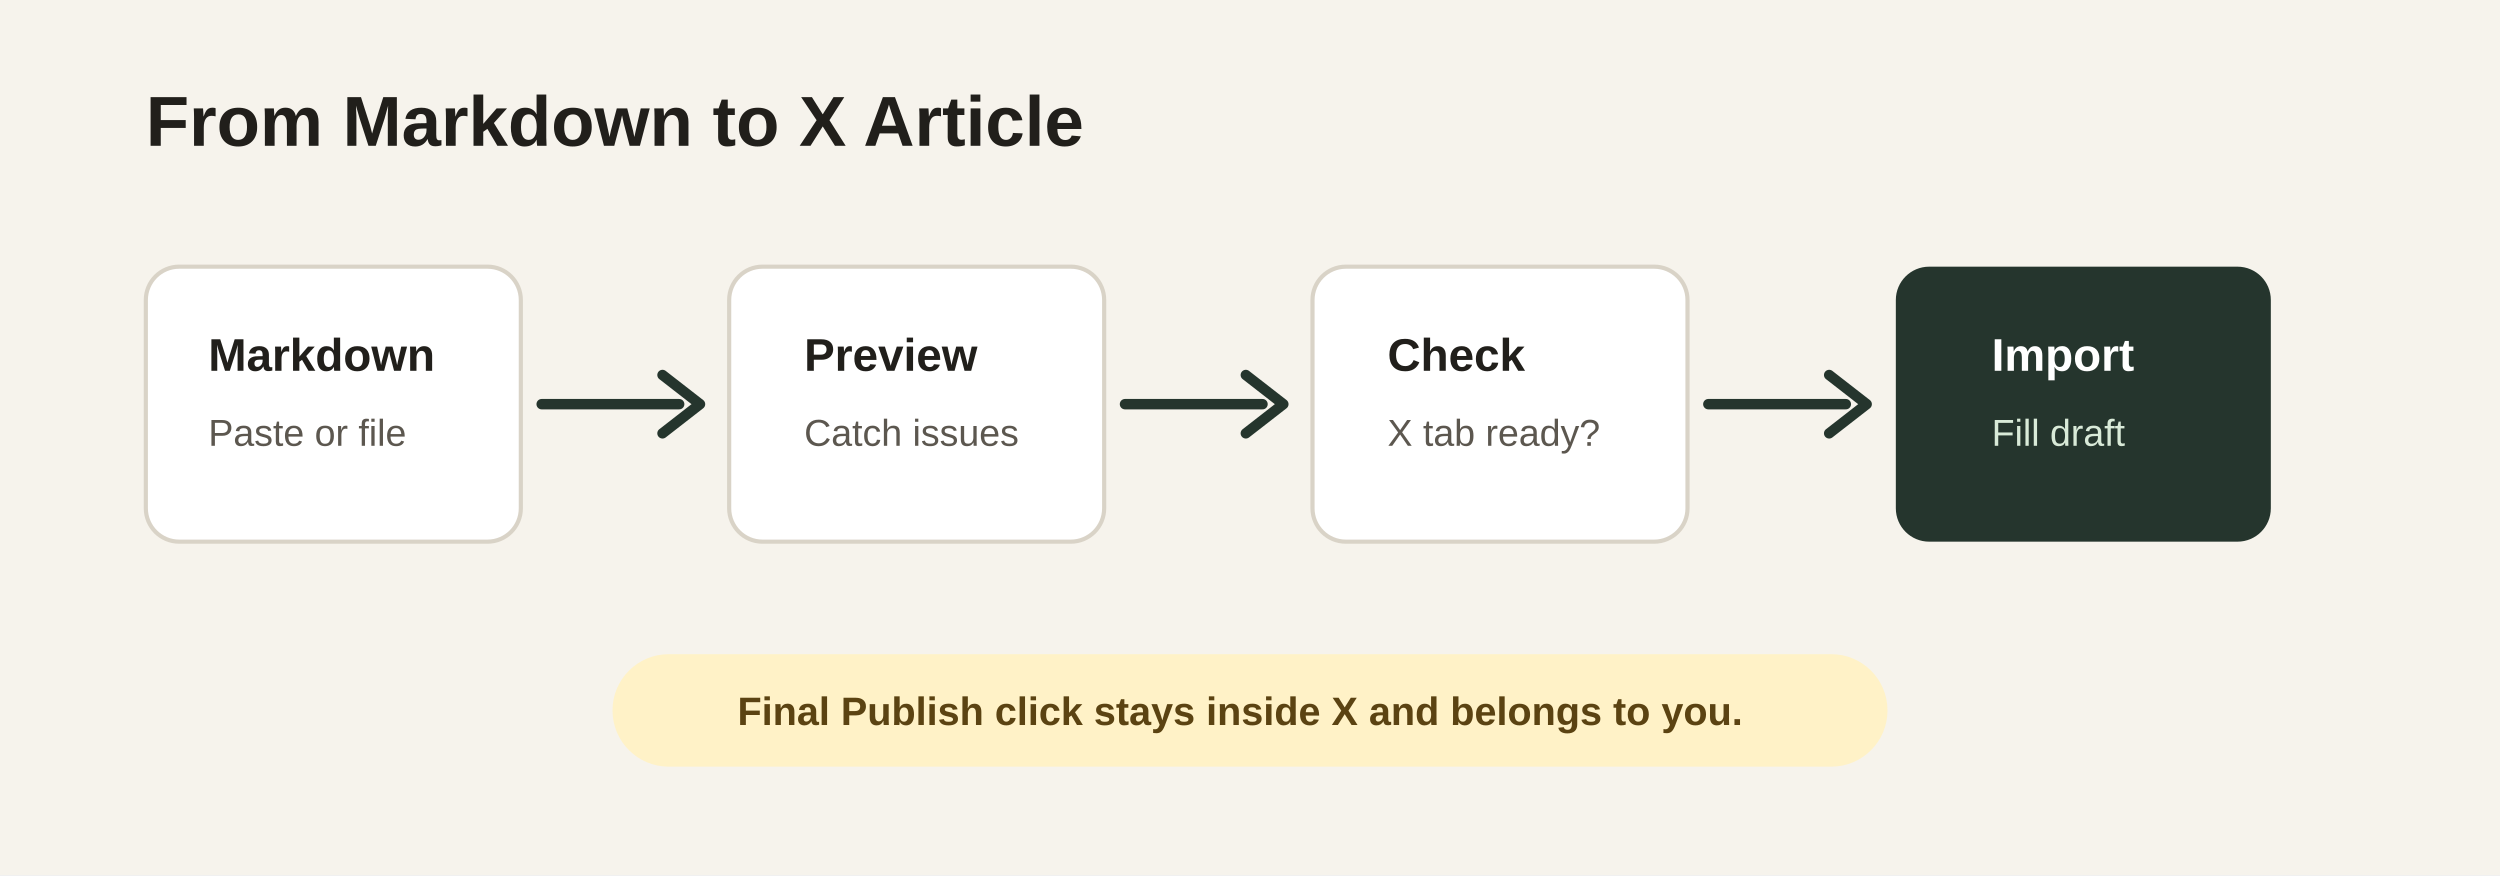
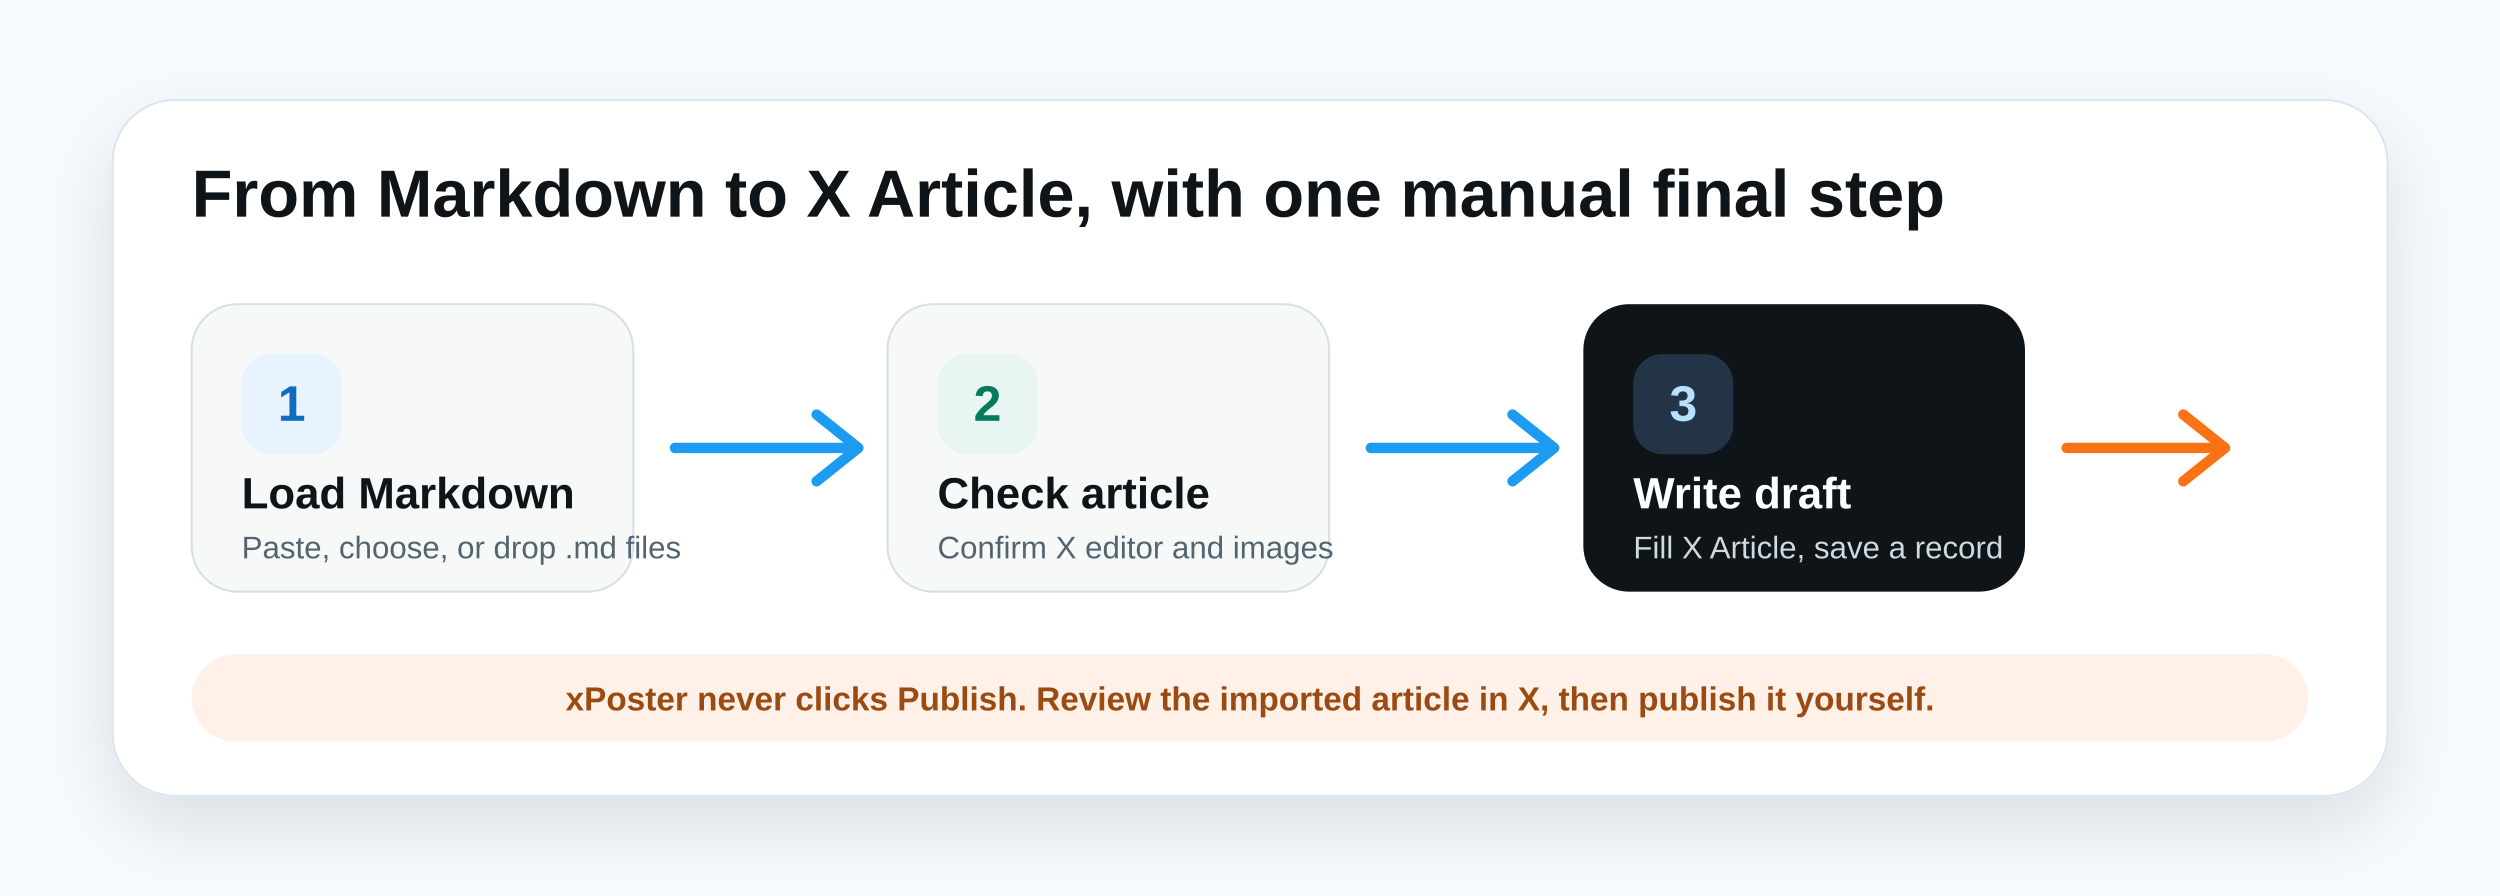
- <svg xmlns="http://www.w3.org/2000/svg" width="1200" height="420" viewBox="0 0 1200 420" role="img" aria-labelledby="title desc">
-   <rect width="1200" height="420" fill="#f6f3ec" />
-   <text x="70" y="70" fill="#211f1b" font-family="Arial, sans-serif" font-size="34" font-weight="700">From Markdown to X Article</text>
-   <g font-family="Arial, sans-serif" font-size="18">
-     <rect x="70" y="128" width="180" height="132" rx="16" fill="#ffffff" stroke="#d9d3c7" stroke-width="2" />
-     <text x="100" y="178" fill="#211f1b" font-size="22" font-weight="700">Markdown</text>
-     <text x="100" y="214" fill="#5c574f">Paste or file</text>
-     <path d="M260 194h66" stroke="#25352d" stroke-width="5" stroke-linecap="round" />
-     <path d="M318 180l18 14-18 14" fill="none" stroke="#25352d" stroke-width="5" stroke-linecap="round" stroke-linejoin="round" />
-     <rect x="350" y="128" width="180" height="132" rx="16" fill="#ffffff" stroke="#d9d3c7" stroke-width="2" />
-     <text x="386" y="178" fill="#211f1b" font-size="22" font-weight="700">Preview</text>
-     <text x="386" y="214" fill="#5c574f">Catch issues</text>
-     <path d="M540 194h66" stroke="#25352d" stroke-width="5" stroke-linecap="round" />
-     <path d="M598 180l18 14-18 14" fill="none" stroke="#25352d" stroke-width="5" stroke-linecap="round" stroke-linejoin="round" />
-     <rect x="630" y="128" width="180" height="132" rx="16" fill="#ffffff" stroke="#d9d3c7" stroke-width="2" />
-     <text x="666" y="178" fill="#211f1b" font-size="22" font-weight="700">Check</text>
-     <text x="666" y="214" fill="#5c574f">X tab ready?</text>
-     <path d="M820 194h66" stroke="#25352d" stroke-width="5" stroke-linecap="round" />
-     <path d="M878 180l18 14-18 14" fill="none" stroke="#25352d" stroke-width="5" stroke-linecap="round" stroke-linejoin="round" />
-     <rect x="910" y="128" width="180" height="132" rx="16" fill="#25352d" />
-     <text x="956" y="178" fill="#ffffff" font-size="22" font-weight="700">Import</text>
-     <text x="956" y="214" fill="#d9ead8">Fill draft</text>
-     <rect x="294" y="314" width="612" height="54" rx="27" fill="#fff2c7" />
-     <text x="354" y="348" fill="#5b4312" font-size="19" font-weight="700">Final Publish click stays inside X and belongs to you.</text>
+ <svg xmlns="http://www.w3.org/2000/svg" width="1200" height="430" viewBox="0 0 1200 430" role="img" aria-labelledby="title desc">
+   <defs>
+     <filter id="shadow" x="-20%" y="-30%" width="140%" height="170%">
+       <feDropShadow dx="0" dy="14" stdDeviation="18" flood-color="#0f1419" flood-opacity="0.12" />
+     </filter>
+   </defs>
+   <rect width="1200" height="430" rx="0" fill="#f7fbff" />
+   <rect x="54" y="48" width="1092" height="334" rx="30" fill="#ffffff" stroke="#dce5ec" filter="url(#shadow)" />
+   <text x="92" y="104" fill="#0f1419" font-family="Arial, sans-serif" font-size="32" font-weight="800">From Markdown to X Article, with one manual final step</text>
+   <g font-family="Arial, sans-serif">
+     <g transform="translate(92 146)">
+       <rect width="212" height="138" rx="22" fill="#f7f9f9" stroke="#d7e0e7" />
+       <rect x="24" y="24" width="48" height="48" rx="14" fill="#e7f3ff" />
+       <text x="48" y="56" text-anchor="middle" fill="#0f6cbf" font-size="24" font-weight="800">1</text>
+       <text x="24" y="98" fill="#0f1419" font-size="21" font-weight="800">Load Markdown</text>
+       <text x="24" y="122" fill="#536471" font-size="15">Paste, choose, or drop .md files</text>
+     </g>
+     <path d="M324 215h82" stroke="#1d9bf0" stroke-width="5" stroke-linecap="round" />
+     <path d="M392 199l20 16-20 16" fill="none" stroke="#1d9bf0" stroke-width="5" stroke-linecap="round" stroke-linejoin="round" />
+     <g transform="translate(426 146)">
+       <rect width="212" height="138" rx="22" fill="#f7f9f9" stroke="#d7e0e7" />
+       <rect x="24" y="24" width="48" height="48" rx="14" fill="#e8f5f2" />
+       <text x="48" y="56" text-anchor="middle" fill="#08785f" font-size="24" font-weight="800">2</text>
+       <text x="24" y="98" fill="#0f1419" font-size="21" font-weight="800">Check article</text>
+       <text x="24" y="122" fill="#536471" font-size="15">Confirm X editor and images</text>
+     </g>
+     <path d="M658 215h82" stroke="#1d9bf0" stroke-width="5" stroke-linecap="round" />
+     <path d="M726 199l20 16-20 16" fill="none" stroke="#1d9bf0" stroke-width="5" stroke-linecap="round" stroke-linejoin="round" />
+     <g transform="translate(760 146)">
+       <rect width="212" height="138" rx="22" fill="#0f1419" />
+       <rect x="24" y="24" width="48" height="48" rx="14" fill="#243447" />
+       <text x="48" y="56" text-anchor="middle" fill="#b7e1ff" font-size="24" font-weight="800">3</text>
+       <text x="24" y="98" fill="#ffffff" font-size="21" font-weight="800">Write draft</text>
+       <text x="24" y="122" fill="#cfd9de" font-size="15">Fill X Article, save a record</text>
+     </g>
+     <path d="M992 215h70" stroke="#f97316" stroke-width="5" stroke-linecap="round" />
+     <path d="M1048 199l20 16-20 16" fill="none" stroke="#f97316" stroke-width="5" stroke-linecap="round" stroke-linejoin="round" />
+     <g transform="translate(92 314)">
+       <rect width="1016" height="42" rx="21" fill="#fff1e8" />
+       <text x="508" y="27" text-anchor="middle" fill="#9b4b12" font-size="16" font-weight="800">xPoster never clicks Publish. Review the imported article in X, then publish it yourself.</text>
+     </g>
  </g>
</svg>
